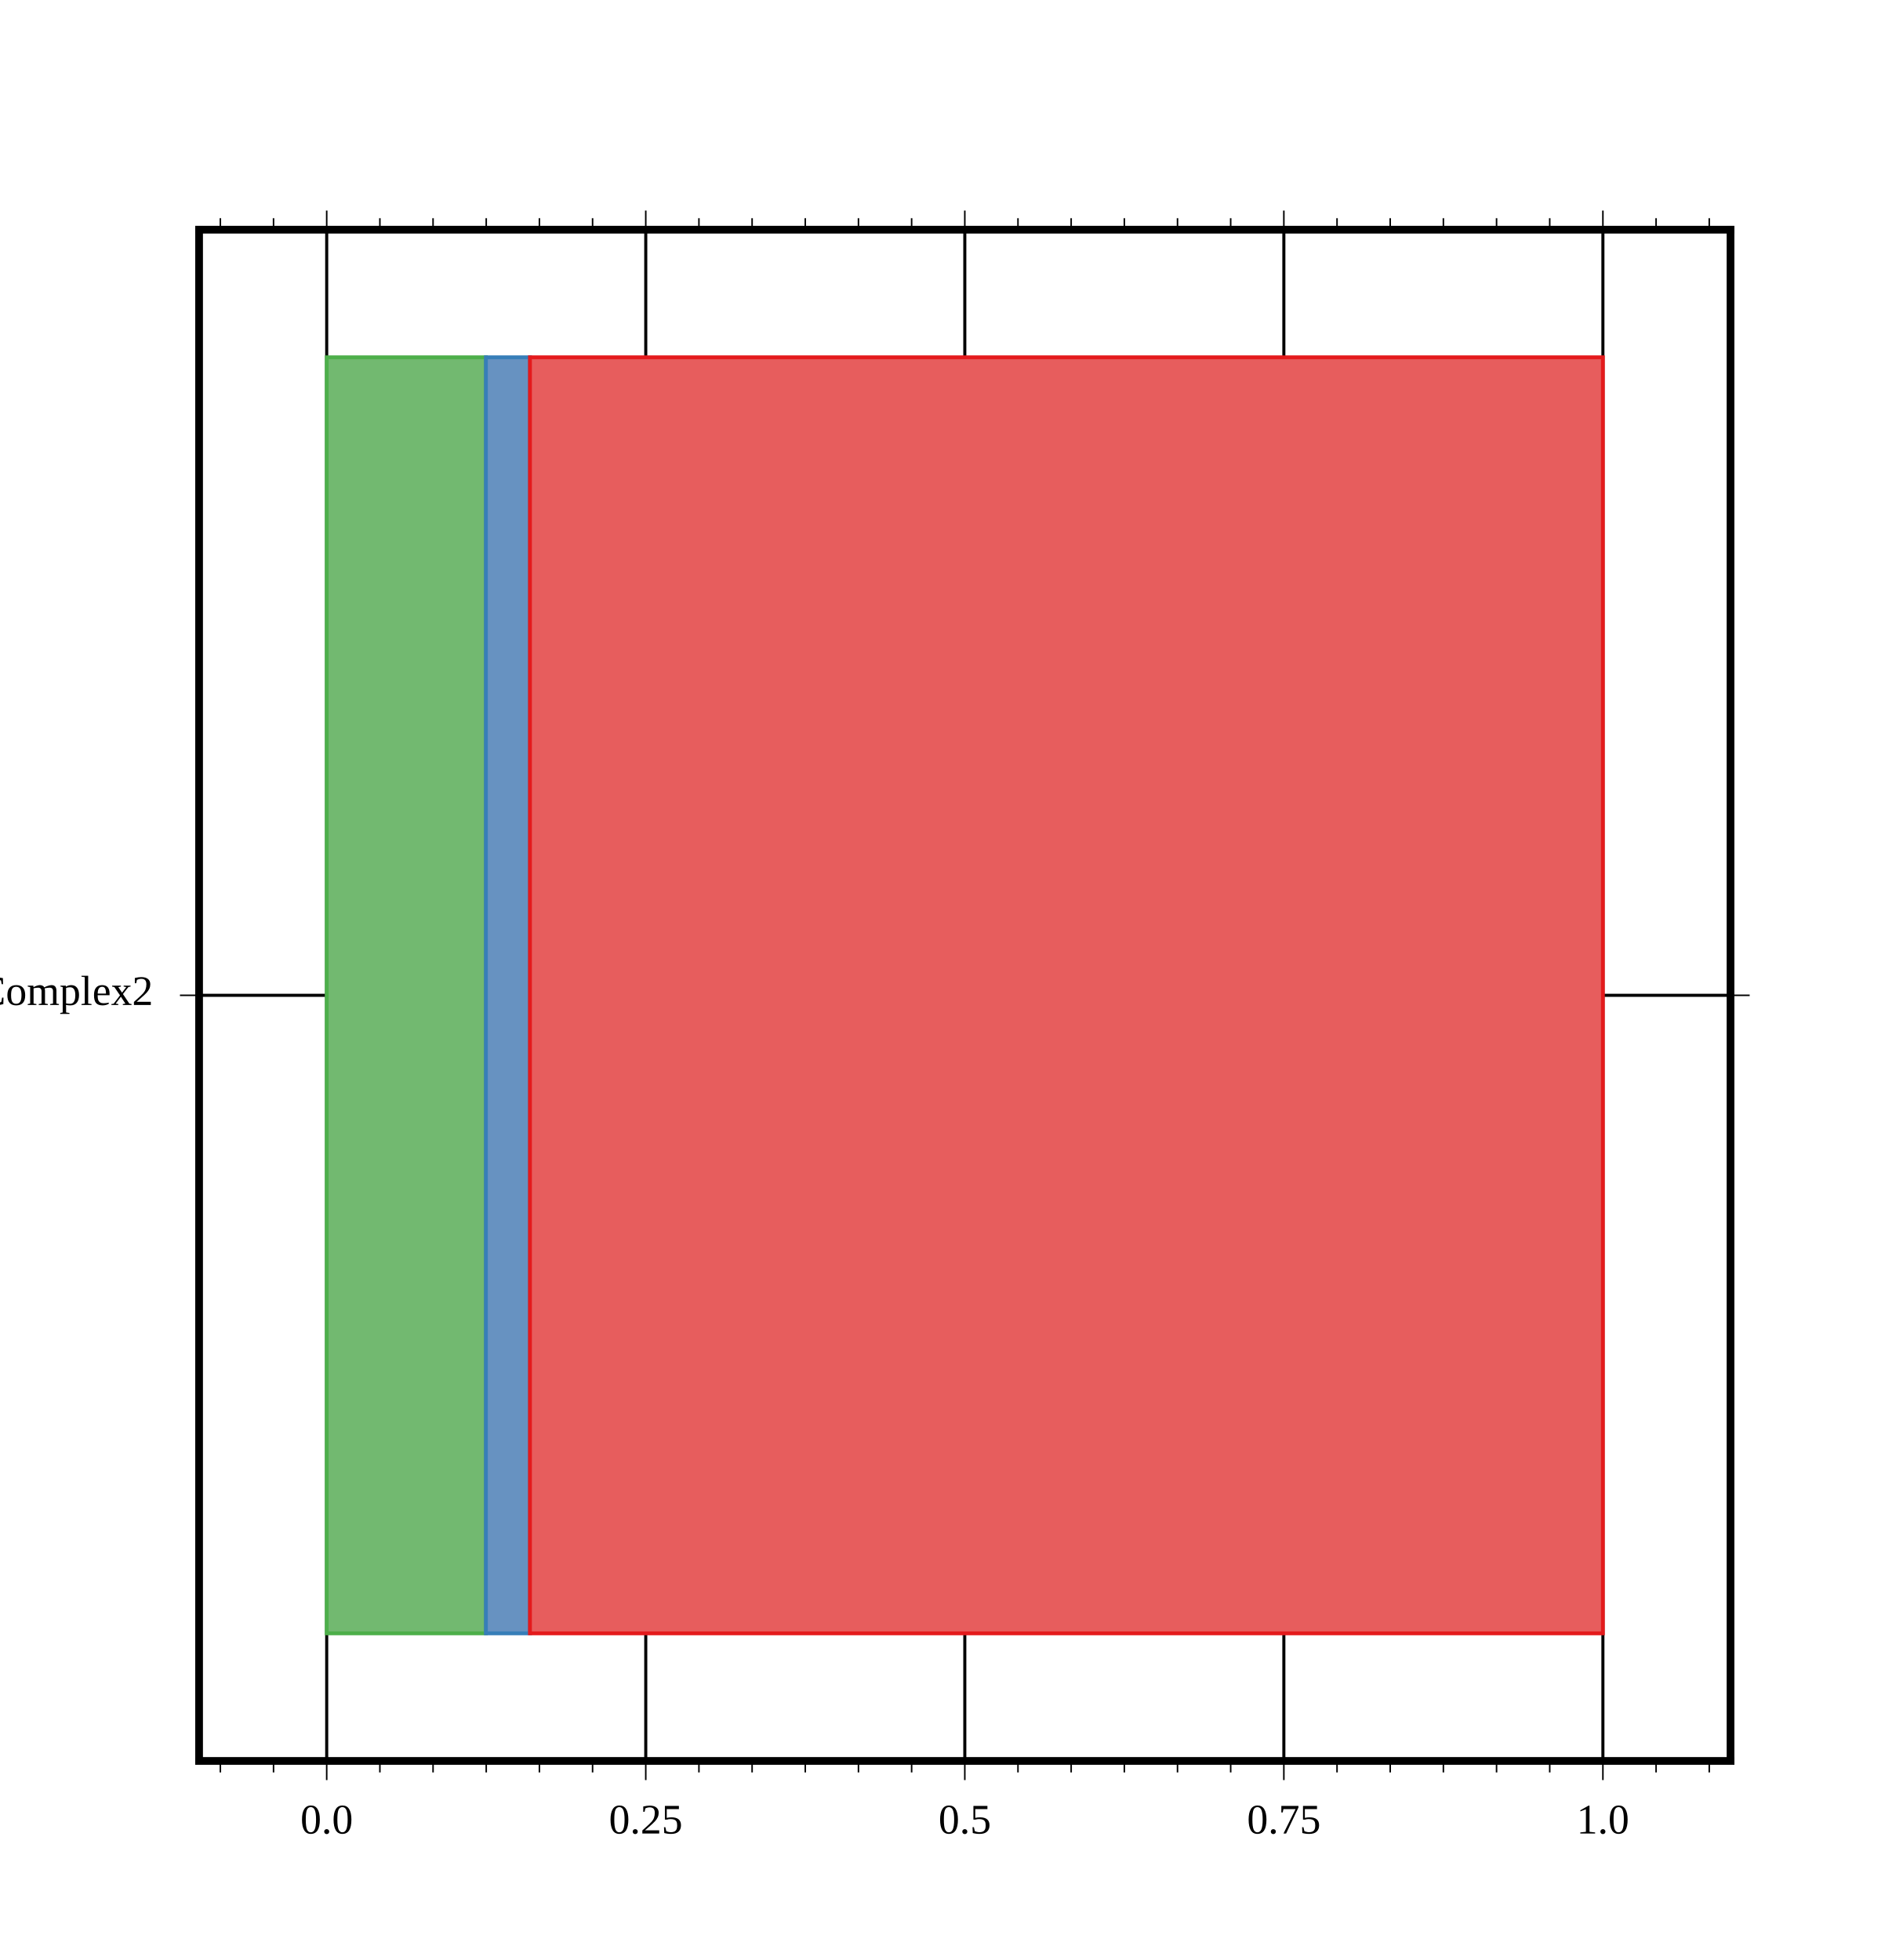
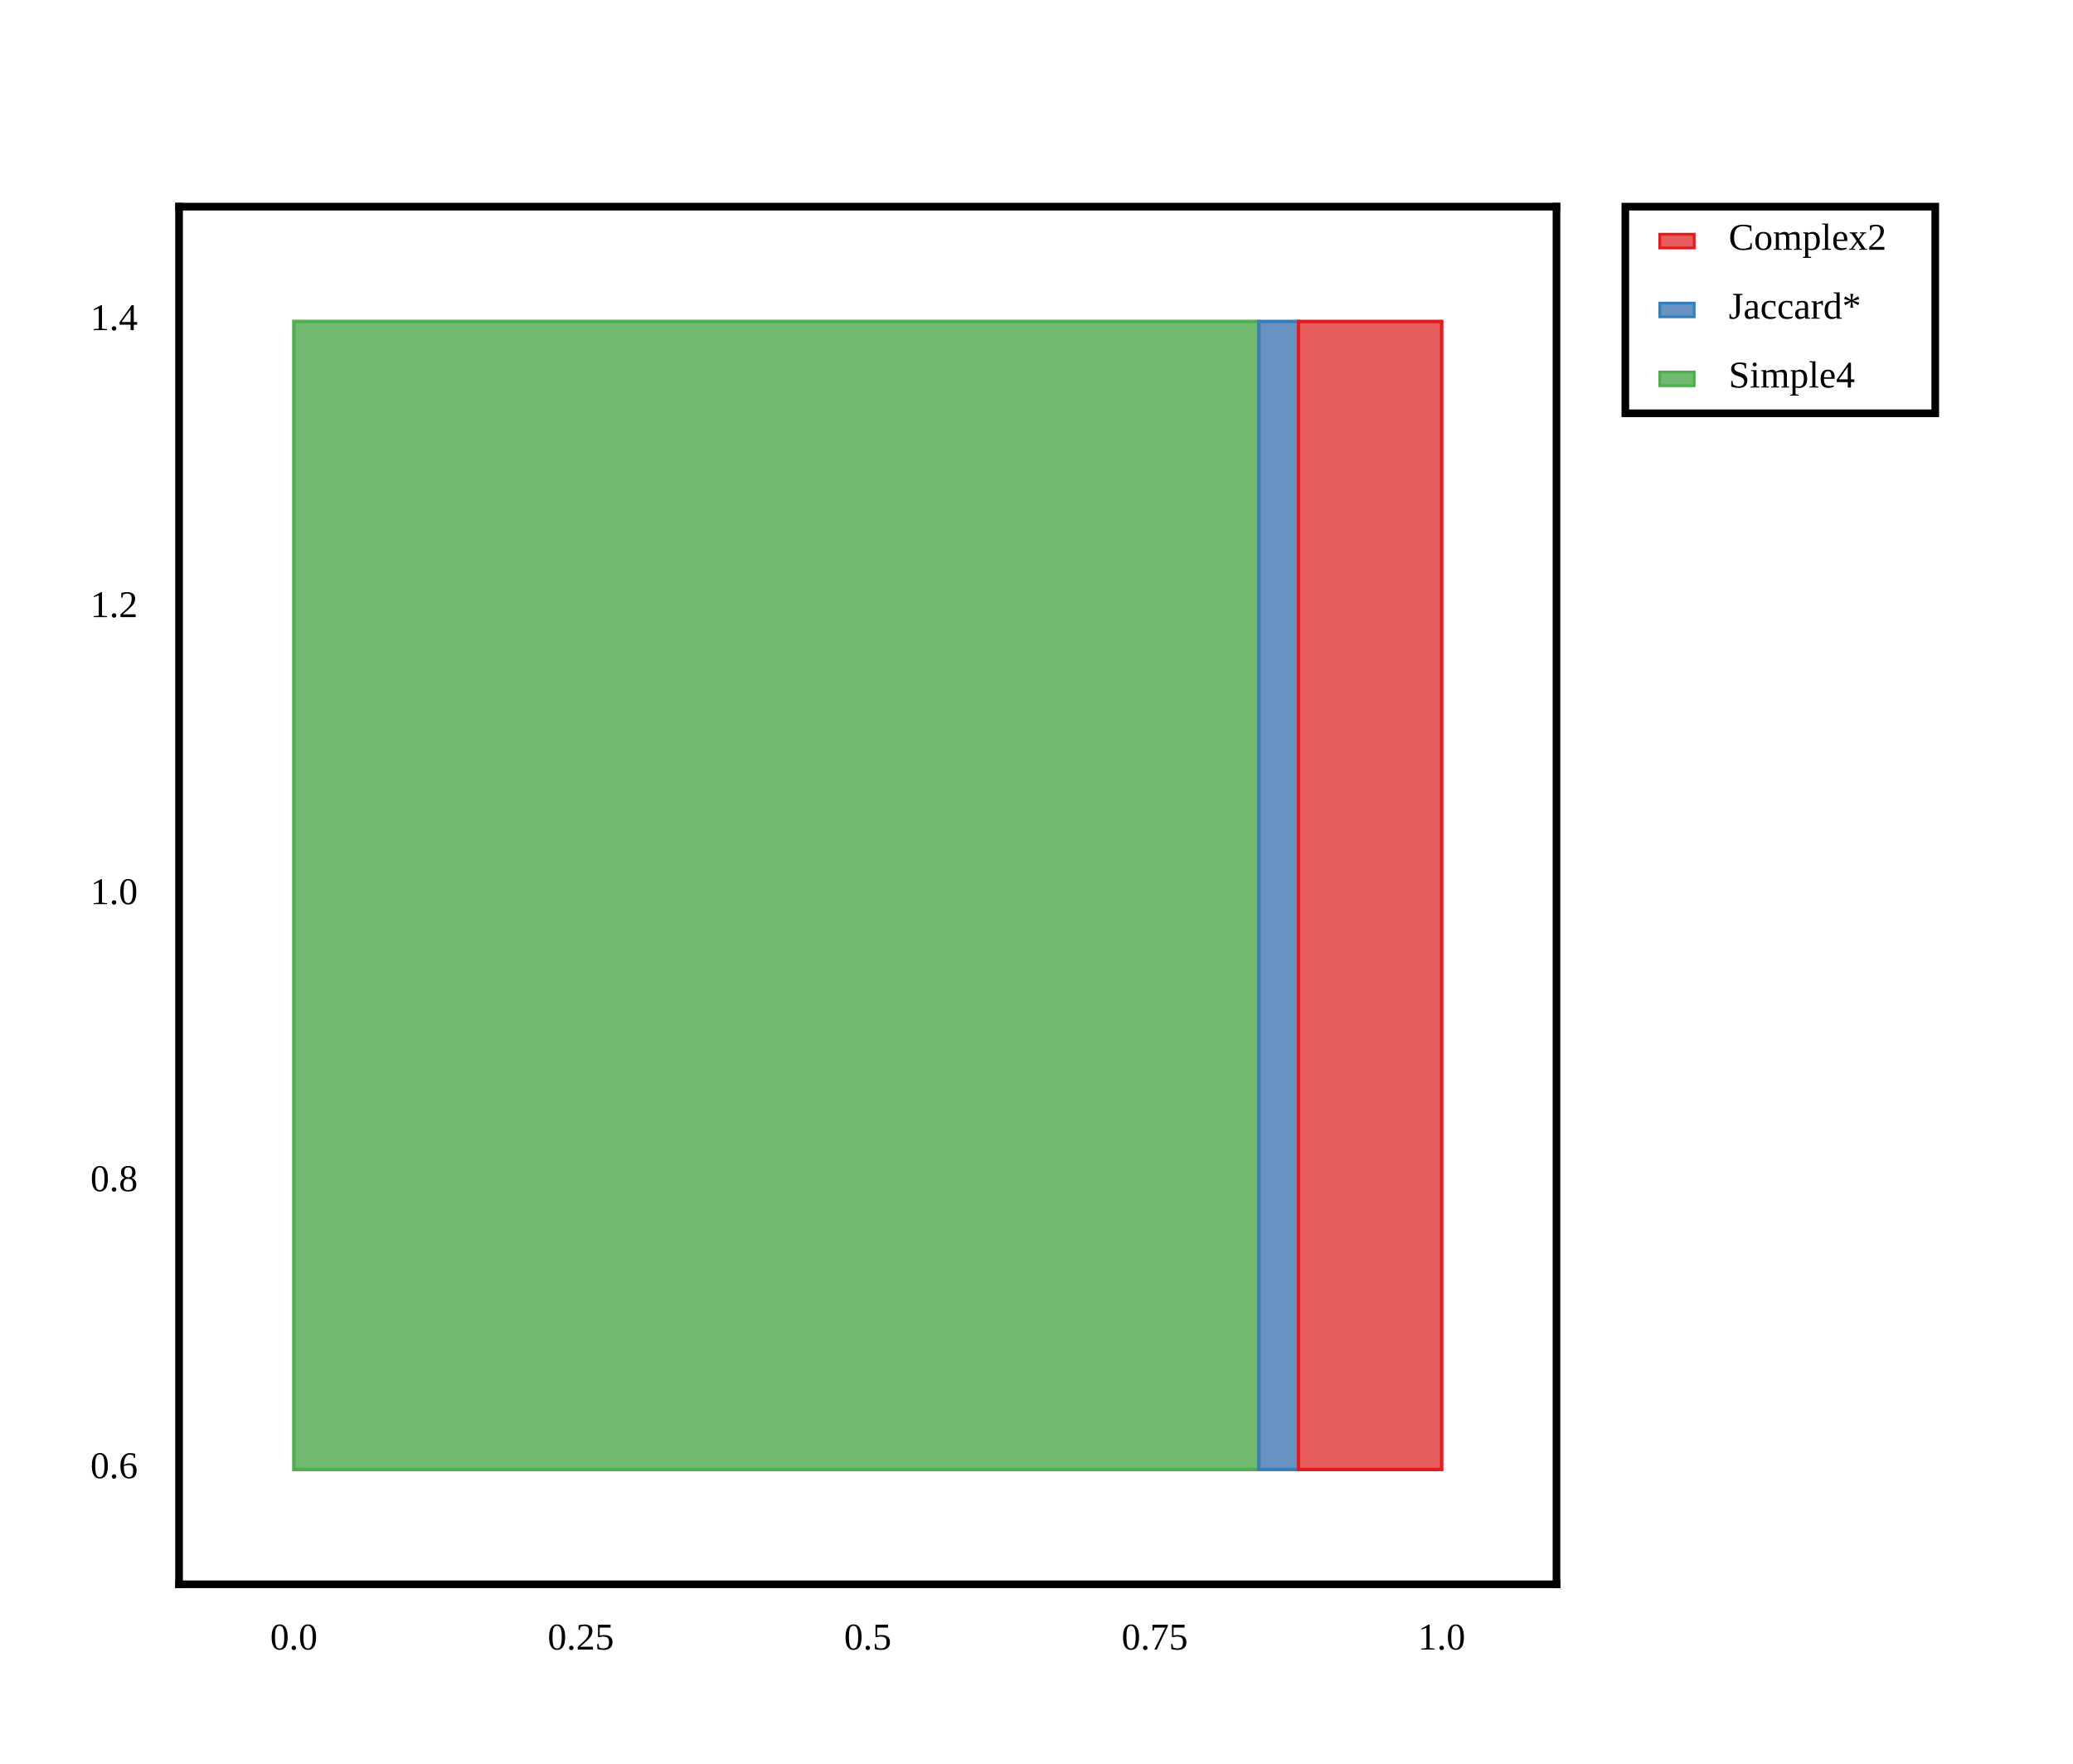
- <svg xmlns="http://www.w3.org/2000/svg" height="512" stroke-opacity="1" viewBox="0.0 0.0 497.0 512.0" font-size="1" width="497" stroke="rgb(0,0,0)" version="1.1">
+ <svg xmlns="http://www.w3.org/2000/svg" height="512" stroke-opacity="1" viewBox="0.0 0.0 602 512.0" font-size="1" width="602" stroke="rgb(0,0,0)" version="1.1">
  <defs />
-   <g stroke-linejoin="miter" stroke-opacity="1.0" fill-opacity="0.0" stroke="rgb(0,0,0)" stroke-width="0.8" fill="rgb(0,0,0)" stroke-linecap="butt" stroke-miterlimit="10.0">
-     <path d="M 52,260 h 400 " />
-   </g>
-   <g stroke-linejoin="miter" stroke-opacity="1.0" fill-opacity="0.0" stroke="rgb(0,0,0)" stroke-width="2.018" fill="rgb(0,0,0)" stroke-linecap="square" stroke-miterlimit="10.0">
+   <g stroke-linejoin="miter" stroke-opacity="1.0" fill-opacity="0.0" stroke="rgb(0,0,0)" stroke-width="2.221" fill="rgb(0,0,0)" stroke-linecap="square" stroke-miterlimit="10.0">
    <path d="M 52,460 v -400 M 452,460 v -400 " />
  </g>
-   <g stroke-linejoin="miter" stroke-opacity="1.0" fill-opacity="0.0" stroke="rgb(0,0,0)" stroke-width="0.4" fill="rgb(0,0,0)" stroke-linecap="butt" stroke-miterlimit="10.0">
-     <path d="M 452,260 h 5 " />
+   <g stroke-linejoin="miter" stroke-opacity="1.0" fill-opacity="1.0" font-size="11.0px" stroke="rgb(0,0,0)" stroke-width="2.221" fill="rgb(0,0,0)" stroke-linecap="butt" stroke-miterlimit="10.0">
+     <text dominant-baseline="middle" transform="matrix(1,0,0,1,40,93.3333)" stroke="none" text-anchor="end">1.4</text>
  </g>
-   <g stroke-linejoin="miter" stroke-opacity="1.0" fill-opacity="0.0" stroke="rgb(0,0,0)" stroke-width="0.4" fill="rgb(0,0,0)" stroke-linecap="butt" stroke-miterlimit="10.0">
-     <path d="M 47,260 h 5 " />
+   <g stroke-linejoin="miter" stroke-opacity="1.0" fill-opacity="1.0" font-size="11.0px" stroke="rgb(0,0,0)" stroke-width="2.221" fill="rgb(0,0,0)" stroke-linecap="butt" stroke-miterlimit="10.0">
+     <text dominant-baseline="middle" transform="matrix(1,0,0,1,40,176.6667)" stroke="none" text-anchor="end">1.2</text>
  </g>
-   <g stroke-linejoin="miter" stroke-opacity="1.0" fill-opacity="1.0" font-size="11.0px" stroke="rgb(0,0,0)" stroke-width="2.018" fill="rgb(0,0,0)" stroke-linecap="butt" stroke-miterlimit="10.0">
-     <text dominant-baseline="middle" transform="matrix(1,0,0,1,40,260)" stroke="none" text-anchor="end">Simple4 Complex2</text>
+   <g stroke-linejoin="miter" stroke-opacity="1.0" fill-opacity="1.0" font-size="11.0px" stroke="rgb(0,0,0)" stroke-width="2.221" fill="rgb(0,0,0)" stroke-linecap="butt" stroke-miterlimit="10.0">
+     <text dominant-baseline="middle" transform="matrix(1,0,0,1,40,260)" stroke="none" text-anchor="end">1.0</text>
  </g>
-   <g stroke-linejoin="miter" stroke-opacity="1.0" fill-opacity="0.0" stroke="rgb(0,0,0)" stroke-width="0.8" fill="rgb(0,0,0)" stroke-linecap="butt" stroke-miterlimit="10.0">
-     <path d="M 85.333,460 v -400 M 168.667,460 v -400 M 252,460 v -400 M 335.333,460 v -400 M 418.667,460 v -400 " />
+   <g stroke-linejoin="miter" stroke-opacity="1.0" fill-opacity="1.0" font-size="11.0px" stroke="rgb(0,0,0)" stroke-width="2.221" fill="rgb(0,0,0)" stroke-linecap="butt" stroke-miterlimit="10.0">
+     <text dominant-baseline="middle" transform="matrix(1,0,0,1,40,343.3333)" stroke="none" text-anchor="end">0.8</text>
  </g>
-   <g stroke-linejoin="miter" stroke-opacity="1.0" fill-opacity="0.0" stroke="rgb(0,0,0)" stroke-width="2.018" fill="rgb(0,0,0)" stroke-linecap="square" stroke-miterlimit="10.0">
+   <g stroke-linejoin="miter" stroke-opacity="1.0" fill-opacity="1.0" font-size="11.0px" stroke="rgb(0,0,0)" stroke-width="2.221" fill="rgb(0,0,0)" stroke-linecap="butt" stroke-miterlimit="10.0">
+     <text dominant-baseline="middle" transform="matrix(1,0,0,1,40,426.6667)" stroke="none" text-anchor="end">0.6</text>
+   </g>
+   <g stroke-linejoin="miter" stroke-opacity="1.0" fill-opacity="0.0" stroke="rgb(0,0,0)" stroke-width="2.221" fill="rgb(0,0,0)" stroke-linecap="square" stroke-miterlimit="10.0">
    <path d="M 52,460 h 400 M 52,60 h 400 " />
  </g>
-   <g stroke-linejoin="miter" stroke-opacity="1.0" fill-opacity="0.0" stroke="rgb(0,0,0)" stroke-width="0.4" fill="rgb(0,0,0)" stroke-linecap="butt" stroke-miterlimit="10.0">
-     <path d="M 57.556,60 v -3 M 71.444,60 v -3 M 99.222,60 v -3 M 113.111,60 v -3 M 127,60 v -3 M 140.889,60 v -3 M 154.778,60 v -3 M 182.556,60 v -3 M 196.444,60 v -3 M 210.333,60 v -3 M 224.222,60 v -3 M 238.111,60 v -3 M 265.889,60 v -3 M 279.778,60 v -3 M 293.667,60 v -3 M 307.556,60 v -3 M 321.444,60 v -3 M 349.222,60 v -3 M 363.111,60 v -3 M 377,60 v -3 M 390.889,60 v -3 M 404.778,60 v -3 M 432.556,60 v -3 M 446.444,60 v -3 " />
-   </g>
-   <g stroke-linejoin="miter" stroke-opacity="1.0" fill-opacity="0.0" stroke="rgb(0,0,0)" stroke-width="0.4" fill="rgb(0,0,0)" stroke-linecap="butt" stroke-miterlimit="10.0">
-     <path d="M 85.333,60 v -5 M 168.667,60 v -5 M 252,60 v -5 M 335.333,60 v -5 M 418.667,60 v -5 " />
-   </g>
-   <g stroke-linejoin="miter" stroke-opacity="1.0" fill-opacity="0.0" stroke="rgb(0,0,0)" stroke-width="0.4" fill="rgb(0,0,0)" stroke-linecap="butt" stroke-miterlimit="10.0">
-     <path d="M 57.556,463 v -3 M 71.444,463 v -3 M 99.222,463 v -3 M 113.111,463 v -3 M 127,463 v -3 M 140.889,463 v -3 M 154.778,463 v -3 M 182.556,463 v -3 M 196.444,463 v -3 M 210.333,463 v -3 M 224.222,463 v -3 M 238.111,463 v -3 M 265.889,463 v -3 M 279.778,463 v -3 M 293.667,463 v -3 M 307.556,463 v -3 M 321.444,463 v -3 M 349.222,463 v -3 M 363.111,463 v -3 M 377,463 v -3 M 390.889,463 v -3 M 404.778,463 v -3 M 432.556,463 v -3 M 446.444,463 v -3 " />
-   </g>
-   <g stroke-linejoin="miter" stroke-opacity="1.0" fill-opacity="0.0" stroke="rgb(0,0,0)" stroke-width="0.4" fill="rgb(0,0,0)" stroke-linecap="butt" stroke-miterlimit="10.0">
-     <path d="M 85.333,465 v -5 M 168.667,465 v -5 M 252,465 v -5 M 335.333,465 v -5 M 418.667,465 v -5 " />
-   </g>
-   <g stroke-linejoin="miter" stroke-opacity="1.0" fill-opacity="1.0" font-size="11.0px" stroke="rgb(0,0,0)" stroke-width="2.018" fill="rgb(0,0,0)" stroke-linecap="butt" stroke-miterlimit="10.0">
+   <g stroke-linejoin="miter" stroke-opacity="1.0" fill-opacity="1.0" font-size="11.0px" stroke="rgb(0,0,0)" stroke-width="2.221" fill="rgb(0,0,0)" stroke-linecap="butt" stroke-miterlimit="10.0">
    <text dominant-baseline="text-before-edge" transform="matrix(1,0,0,1,418.6667,472)" stroke="none" text-anchor="middle">1.0</text>
  </g>
-   <g stroke-linejoin="miter" stroke-opacity="1.0" fill-opacity="1.0" font-size="11.0px" stroke="rgb(0,0,0)" stroke-width="2.018" fill="rgb(0,0,0)" stroke-linecap="butt" stroke-miterlimit="10.0">
+   <g stroke-linejoin="miter" stroke-opacity="1.0" fill-opacity="1.0" font-size="11.0px" stroke="rgb(0,0,0)" stroke-width="2.221" fill="rgb(0,0,0)" stroke-linecap="butt" stroke-miterlimit="10.0">
    <text dominant-baseline="text-before-edge" transform="matrix(1,0,0,1,335.3333,472)" stroke="none" text-anchor="middle">0.75</text>
  </g>
-   <g stroke-linejoin="miter" stroke-opacity="1.0" fill-opacity="1.0" font-size="11.0px" stroke="rgb(0,0,0)" stroke-width="2.018" fill="rgb(0,0,0)" stroke-linecap="butt" stroke-miterlimit="10.0">
+   <g stroke-linejoin="miter" stroke-opacity="1.0" fill-opacity="1.0" font-size="11.0px" stroke="rgb(0,0,0)" stroke-width="2.221" fill="rgb(0,0,0)" stroke-linecap="butt" stroke-miterlimit="10.0">
    <text dominant-baseline="text-before-edge" transform="matrix(1,0,0,1,252,472)" stroke="none" text-anchor="middle">0.5</text>
  </g>
-   <g stroke-linejoin="miter" stroke-opacity="1.0" fill-opacity="1.0" font-size="11.0px" stroke="rgb(0,0,0)" stroke-width="2.018" fill="rgb(0,0,0)" stroke-linecap="butt" stroke-miterlimit="10.0">
+   <g stroke-linejoin="miter" stroke-opacity="1.0" fill-opacity="1.0" font-size="11.0px" stroke="rgb(0,0,0)" stroke-width="2.221" fill="rgb(0,0,0)" stroke-linecap="butt" stroke-miterlimit="10.0">
    <text dominant-baseline="text-before-edge" transform="matrix(1,0,0,1,168.6667,472)" stroke="none" text-anchor="middle">0.25</text>
  </g>
-   <g stroke-linejoin="miter" stroke-opacity="1.0" fill-opacity="1.0" font-size="11.0px" stroke="rgb(0,0,0)" stroke-width="2.018" fill="rgb(0,0,0)" stroke-linecap="butt" stroke-miterlimit="10.0">
+   <g stroke-linejoin="miter" stroke-opacity="1.0" fill-opacity="1.0" font-size="11.0px" stroke="rgb(0,0,0)" stroke-width="2.221" fill="rgb(0,0,0)" stroke-linecap="butt" stroke-miterlimit="10.0">
    <text dominant-baseline="text-before-edge" transform="matrix(1,0,0,1,85.3333,472)" stroke="none" text-anchor="middle">0.0</text>
  </g>
  <g stroke-linejoin="miter" stroke-opacity="1.0" fill-opacity="1.0" stroke="rgb(77,175,74)" stroke-width="1.0" fill="rgb(114,185,112)" stroke-linecap="butt" stroke-miterlimit="10.0">
    <defs>
      <clipPath id="SimpleComplexmyClip1">
        <path d="M 452,460 l -0,-400 h -400 l -0,400 Z" />
      </clipPath>
    </defs>
    <g clip-path="url(#SimpleComplexmyClip1)">
-       <path d="M 85.333,426.667 v -333.333 h 41.578 v 333.333 Z" />
+       <path d="M 85.333,426.667 v -333.333 h 280.247 v 333.333 Z" />
    </g>
  </g>
  <g stroke-linejoin="miter" stroke-opacity="1.0" fill-opacity="1.0" stroke="rgb(55,126,184)" stroke-width="1.0" fill="rgb(103,146,193)" stroke-linecap="butt" stroke-miterlimit="10.0">
    <defs>
      <clipPath id="SimpleComplexmyClip2">
        <path d="M 452,460 l -0,-400 h -400 l -0,400 Z" />
      </clipPath>
    </defs>
    <g clip-path="url(#SimpleComplexmyClip2)">
-       <path d="M 126.912,426.667 v -333.333 h 11.508 v 333.333 Z" />
+       <path d="M 365.581,426.667 v -333.333 h 11.508 v 333.333 Z" />
    </g>
  </g>
  <g stroke-linejoin="miter" stroke-opacity="1.0" fill-opacity="1.0" stroke="rgb(228,26,28)" stroke-width="1.0" fill="rgb(231,93,93)" stroke-linecap="butt" stroke-miterlimit="10.0">
    <defs>
      <clipPath id="SimpleComplexmyClip3">
        <path d="M 452,460 l -0,-400 h -400 l -0,400 Z" />
      </clipPath>
    </defs>
    <g clip-path="url(#SimpleComplexmyClip3)">
-       <path d="M 138.419,426.667 v -333.333 h 280.247 v 333.333 Z" />
+       <path d="M 377.088,426.667 v -333.333 h 41.578 v 333.333 Z" />
    </g>
  </g>
-   <g stroke-linejoin="miter" stroke-opacity="1.0" fill-opacity="1.0" font-size="11.0px" stroke="rgb(0,0,0)" stroke-width="2.018" fill="rgb(0,0,0)" stroke-linecap="butt" stroke-miterlimit="10.0">
+   <g stroke-linejoin="miter" stroke-opacity="1.0" fill-opacity="1.0" font-size="11.0px" stroke="rgb(0,0,0)" stroke-width="2.221" fill="rgb(0,0,0)" stroke-linecap="butt" stroke-miterlimit="10.0">
    <text dominant-baseline="text-after-edge" transform="matrix(1,0,0,1,252,40)" stroke="none" text-anchor="middle" />
  </g>
+   <g stroke-linejoin="miter" stroke-opacity="1.0" fill-opacity="0.0" stroke="rgb(0,0,0)" stroke-width="2.221" fill="rgb(0,0,0)" stroke-linecap="butt" stroke-miterlimit="10.0">
+     <path d="M 562,120 l -0,-60 h -90 l -0,60 Z" />
+   </g>
+   <g stroke-linejoin="miter" stroke-opacity="1.0" fill-opacity="1.0" font-size="11.0px" stroke="rgb(0,0,0)" stroke-width="2.221" fill="rgb(0,0,0)" stroke-linecap="butt" stroke-miterlimit="10.0">
+     <text dominant-baseline="middle" transform="matrix(1,0,0,1,502,110)" stroke="none" text-anchor="start">Simple4</text>
+   </g>
+   <g stroke-linejoin="miter" stroke-opacity="1.0" fill-opacity="1.0" stroke="rgb(77,175,74)" stroke-width="0.8" fill="rgb(114,185,112)" stroke-linecap="butt" stroke-miterlimit="10.0">
+     <path d="M 482,108 l 10,0 v 4 l -10,0 Z" />
+   </g>
+   <g stroke-linejoin="miter" stroke-opacity="1.0" fill-opacity="1.0" font-size="11.0px" stroke="rgb(0,0,0)" stroke-width="2.221" fill="rgb(0,0,0)" stroke-linecap="butt" stroke-miterlimit="10.0">
+     <text dominant-baseline="middle" transform="matrix(1,0,0,1,502,90)" stroke="none" text-anchor="start">Jaccard*</text>
+   </g>
+   <g stroke-linejoin="miter" stroke-opacity="1.0" fill-opacity="1.0" stroke="rgb(55,126,184)" stroke-width="0.8" fill="rgb(103,146,193)" stroke-linecap="butt" stroke-miterlimit="10.0">
+     <path d="M 482,88 l 10,0 v 4 l -10,0 Z" />
+   </g>
+   <g stroke-linejoin="miter" stroke-opacity="1.0" fill-opacity="1.0" font-size="11.0px" stroke="rgb(0,0,0)" stroke-width="2.221" fill="rgb(0,0,0)" stroke-linecap="butt" stroke-miterlimit="10.0">
+     <text dominant-baseline="middle" transform="matrix(1,0,0,1,502,70)" stroke="none" text-anchor="start">Complex2</text>
+   </g>
+   <g stroke-linejoin="miter" stroke-opacity="1.0" fill-opacity="1.0" stroke="rgb(228,26,28)" stroke-width="0.8" fill="rgb(231,93,93)" stroke-linecap="butt" stroke-miterlimit="10.0">
+     <path d="M 482,68 l 10,0 v 4 l -10,0 Z" />
+   </g>
</svg>
